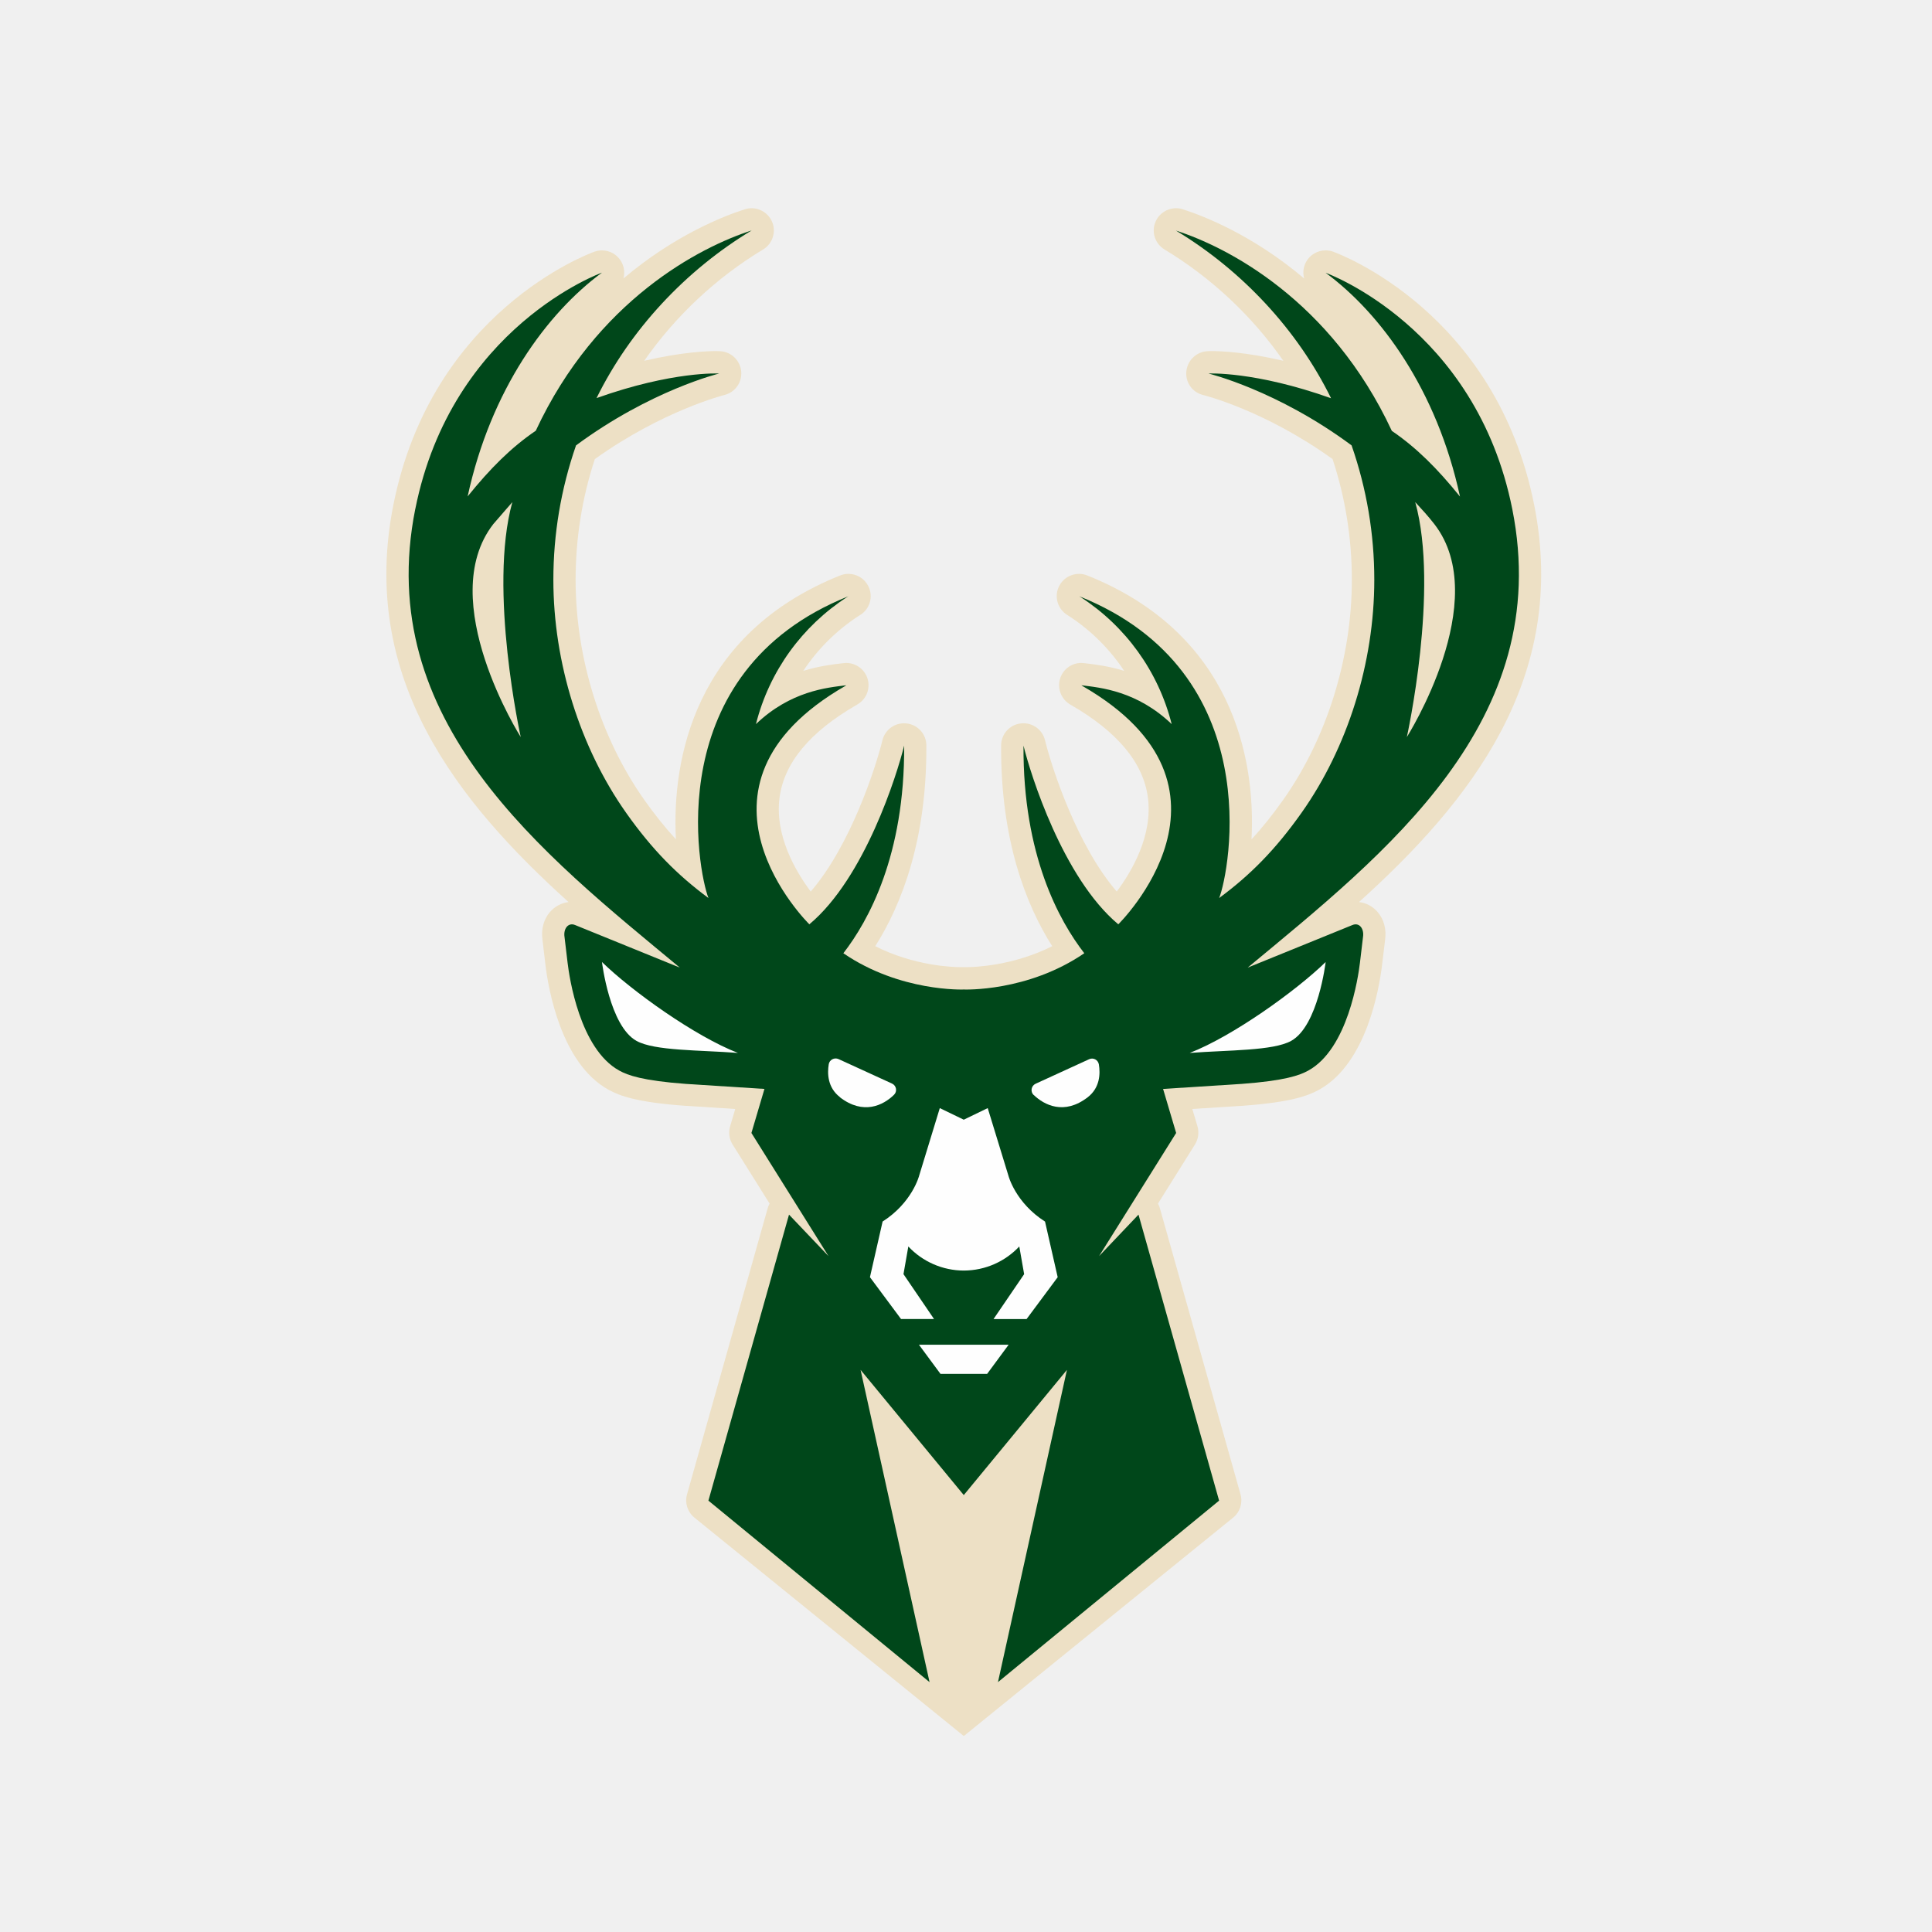
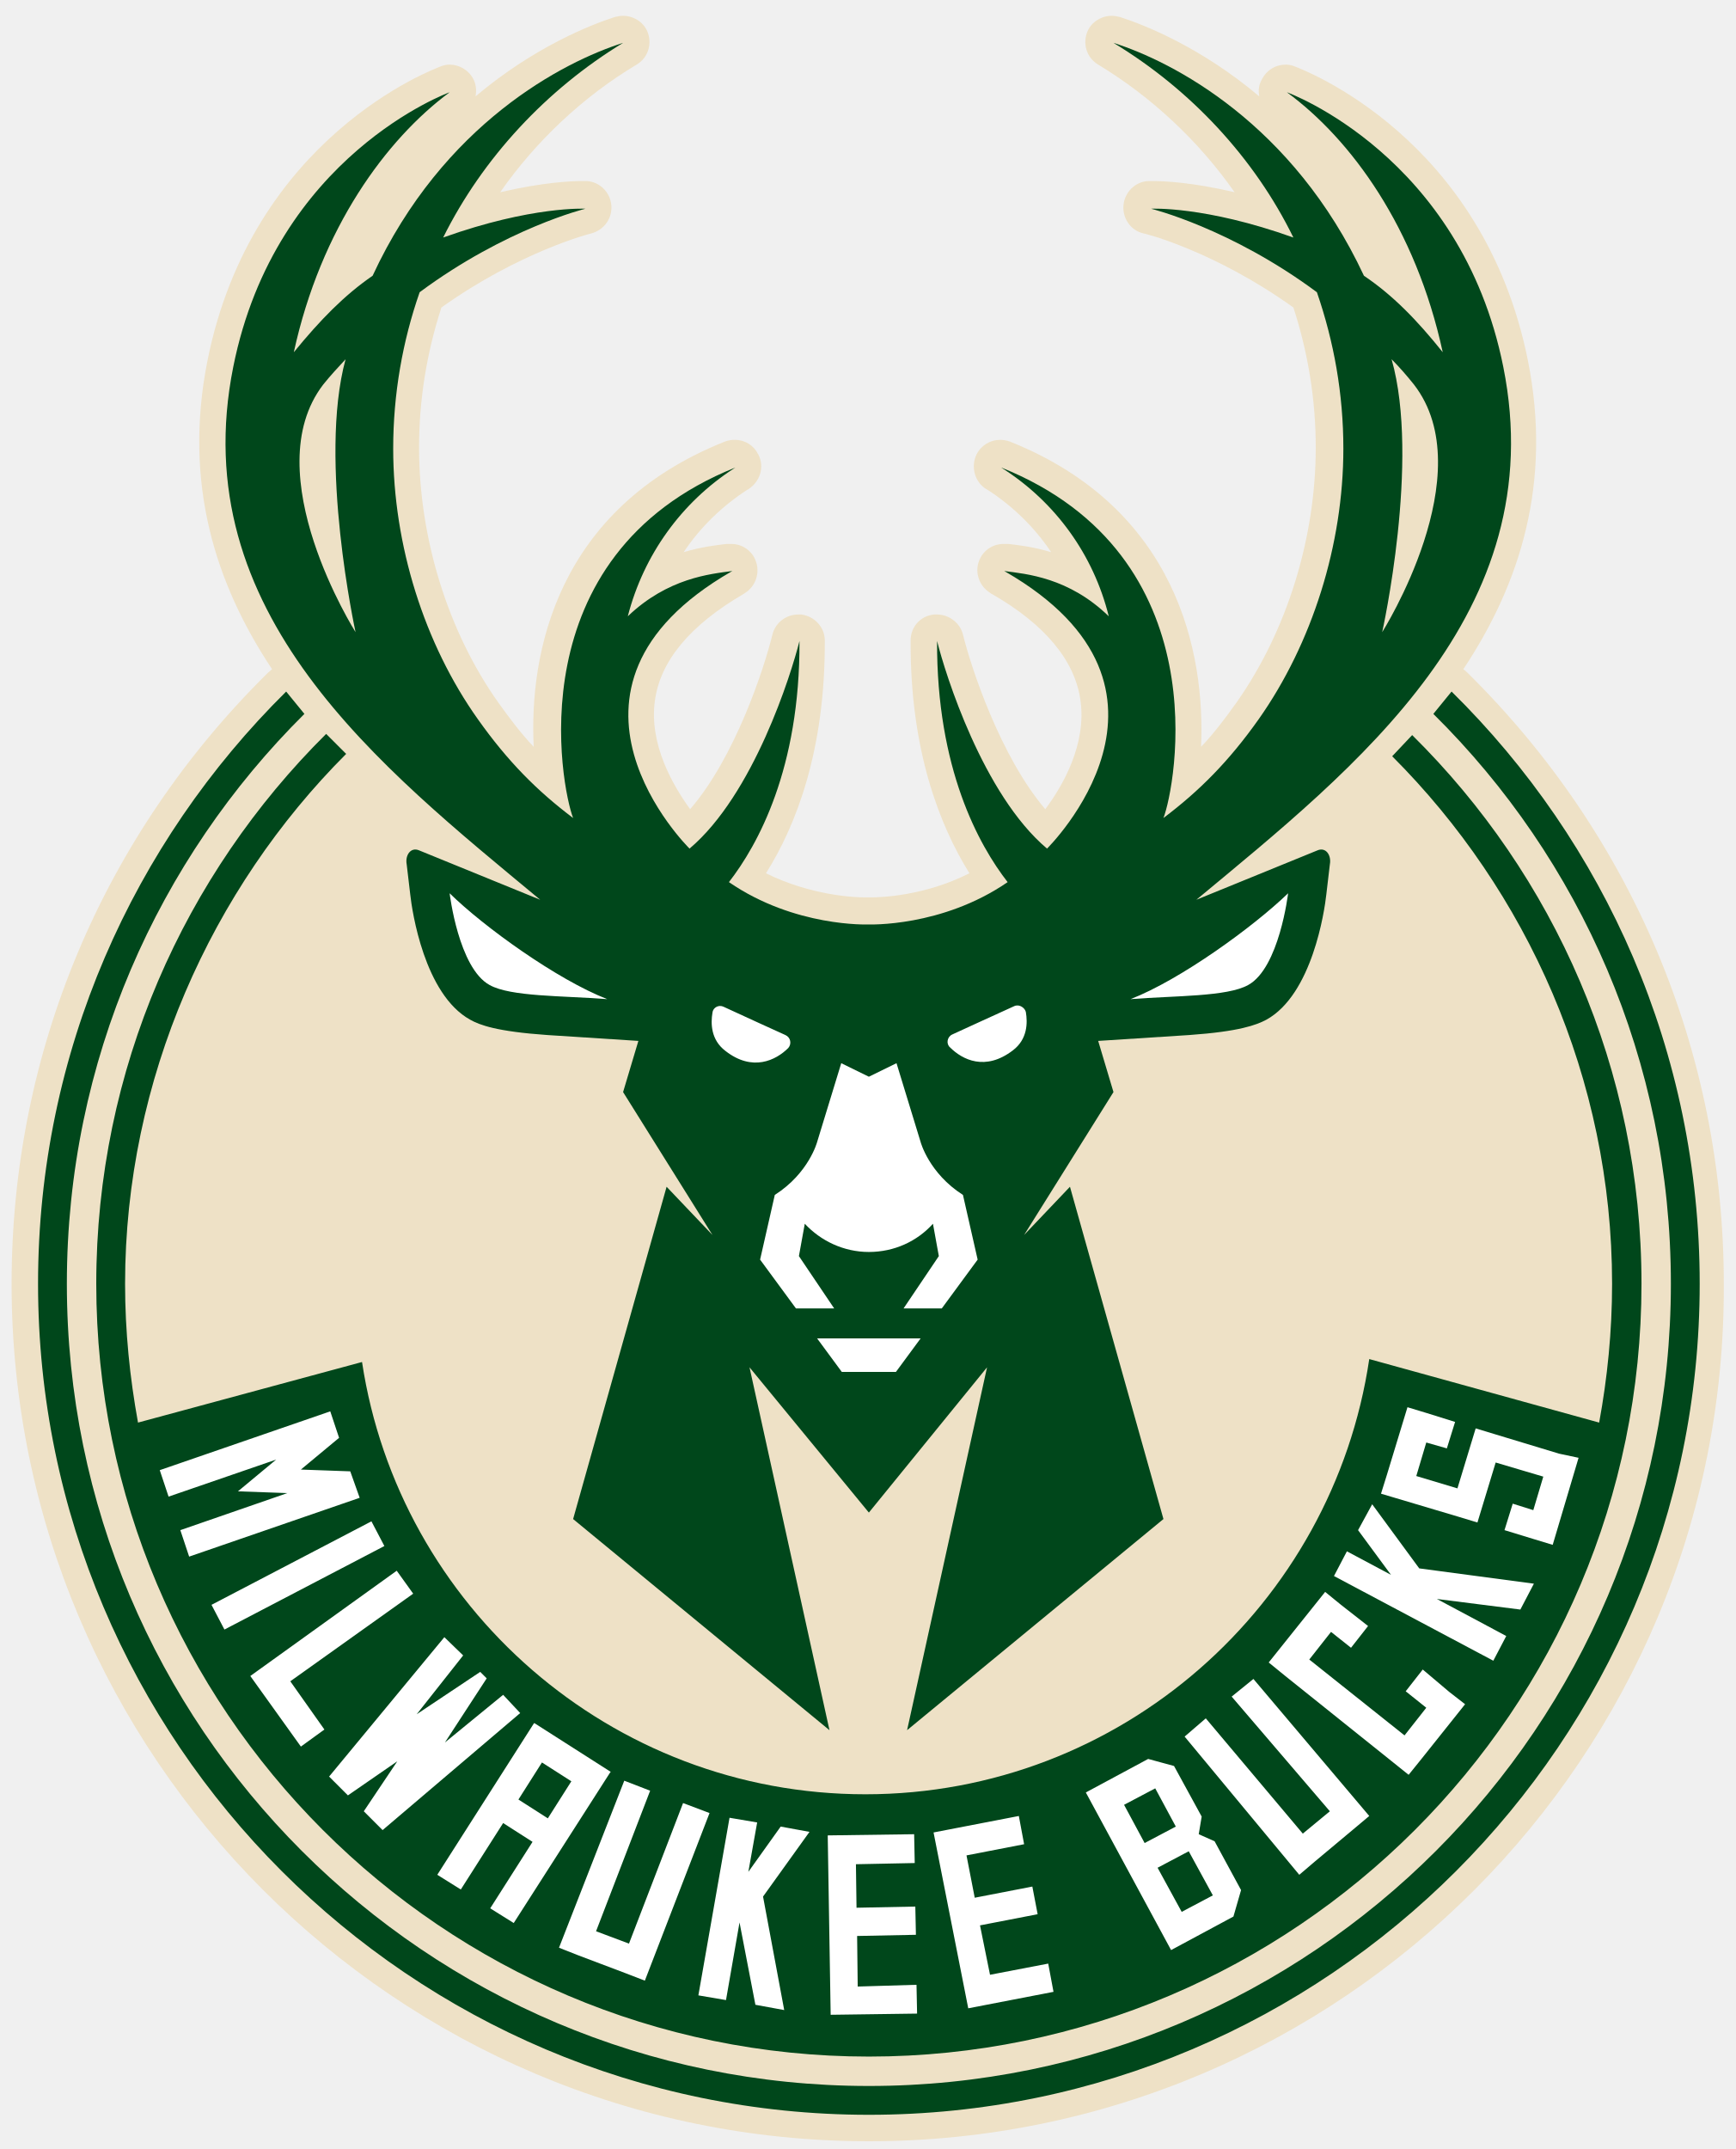
- <svg xmlns="http://www.w3.org/2000/svg" xmlnsXlink="http://www.w3.org/1999/xlink" width="100" height="100" viewBox="0 0 150 150" fill="none" fillRule="evenodd" role="img" aria-describedby="title">
-   <path d="M53.906 117.82a1.72 1.72 0 0 1-.565-1.8L59.6 93.818a1.64 1.64 0 0 1 .151-.372l-2.874-4.59c-.263-.42-.33-.93-.193-1.403l.4-1.35-3.937-.253c-3.702-.272-5.022-.76-5.902-1.243-3.712-2.047-4.682-7.922-4.894-9.674l-.234-1.973c-.116-.8.093-1.583.575-2.146.376-.436.893-.714 1.45-.778-8.56-7.727-16.3-17.327-13.596-30.86 2.983-14.944 15.09-19.448 15.603-19.634.193-.07.392-.103.584-.103.623 0 1.217.336 1.525.913.215.404.257.855.145 1.27 3.998-3.383 7.82-4.86 9.42-5.372.173-.058.353-.083.527-.083a1.73 1.73 0 0 1 1.577 1.012c.363.794.07 1.74-.68 2.19-3.65 2.2-6.83 5.196-9.23 8.643 2.916-.68 4.87-.753 5.555-.753.234 0 .353.01.353.01a1.73 1.73 0 0 1 1.622 1.57 1.72 1.72 0 0 1-1.307 1.829c-.045.013-4.804 1.214-10.057 4.975-.992 3.018-1.493 6.17-1.493 9.37 0 6.067 1.946 12.298 5.34 17.1.81 1.144 1.61 2.14 2.447 3.05-.324-6.23 1.464-15.966 12.75-20.483a1.7 1.7 0 0 1 .645-.125c.636 0 1.246.352 1.545.955.405.8.122 1.778-.645 2.246l-.083.048c-1.74 1.13-3.205 2.592-4.322 4.283 1.227-.378 2.283-.503 2.996-.586l.135-.016c.067-.01.138-.013.206-.013a1.73 1.73 0 0 1 1.628 1.147c.273.76-.022 1.605-.703 2.037l-.058.035c-.022.016-.048.032-.074.045-3.613 2.08-5.623 4.498-5.973 7.195-.385 2.947 1.25 5.72 2.42 7.288 3.038-3.505 5.016-9.492 5.568-11.747a1.73 1.73 0 0 1 1.679-1.317 1.43 1.43 0 0 1 .202.013c.867.1 1.525.83 1.528 1.7.045 7.358-1.936 12.385-3.966 15.594 3.04 1.538 6.02 1.627 6.666 1.627.074 0 .177-.003.2-.003s.128.003.206.003c.645 0 3.625-.1 6.666-1.627-2.03-3.2-4.01-8.236-3.966-15.594a1.72 1.72 0 0 1 1.525-1.701c.07-.01.138-.013.206-.013.787 0 1.487.535 1.676 1.317.556 2.255 2.534 8.242 5.57 11.747 1.17-1.563 2.803-4.34 2.42-7.288-.35-2.697-2.36-5.116-5.973-7.195-.022-.013-.11-.067-.11-.067a1.74 1.74 0 0 1-.716-2.044c.247-.695.896-1.153 1.622-1.153a1.43 1.43 0 0 1 .202.013l.135.016c.7.083 1.77.208 2.996.586-1.117-1.69-2.582-3.152-4.322-4.28l-.08-.05c-.77-.468-1.053-1.445-.652-2.246a1.73 1.73 0 0 1 1.548-.955 1.7 1.7 0 0 1 .645.125c11.287 4.517 13.076 14.252 12.748 20.483.84-.9 1.64-1.906 2.45-3.05 3.394-4.792 5.34-11.023 5.34-17.1 0-3.203-.5-6.352-1.496-9.37-5.282-3.8-10.006-4.962-10.054-4.975-.832-.202-1.384-.98-1.3-1.83s.77-1.518 1.622-1.57c0 0 .122-.01.356-.01.68 0 2.64.074 5.552.753-2.396-3.447-5.575-6.442-9.226-8.643-.75-.452-1.044-1.393-.68-2.19a1.73 1.73 0 0 1 1.573-1.012c.177 0 .353.026.53.083 1.602.513 5.424 1.99 9.42 5.372-.112-.413-.074-.865.14-1.27.308-.577.906-.913 1.528-.913.193 0 .392.032.584.103.514.186 12.617 4.7 15.603 19.634 2.704 13.53-5.035 23.132-13.596 30.86.56.064 1.076.34 1.448.778.485.564.694 1.345.578 2.146l-.238 1.973c-.21 1.752-1.178 7.627-4.89 9.674-.88.484-2.203.97-5.886 1.243l-3.953.253.4 1.35a1.74 1.74 0 0 1-.193 1.403l-2.874 4.59a1.64 1.64 0 0 1 .151.372l6.258 22.203a1.72 1.72 0 0 1-.565 1.8L74.83 134.786 53.906 117.82z" fill="#ede0c5" />
-   <path d="M40.43 57.225s-2.534-11.46-.652-18.24l-1.48 1.707c-4.592 5.926 2.132 16.533 2.132 16.533m68.798 0s6.727-10.607 2.135-16.533c-.472-.61-.983-1.166-1.484-1.707 1.885 6.782-.652 18.24-.652 18.24M32.245 39.513c2.83-14.16 14.492-18.346 14.492-18.346-4.27 3.146-8.628 9.066-10.43 17.375 1.753-2.172 3.378-3.8 5.29-5.1 4.73-10.16 12.8-14.284 16.76-15.55-5.135 3.098-9.43 7.707-12.042 13.016C52.25 28.794 55.837 29 55.837 29s-5.31 1.288-11.114 5.58a31.75 31.75 0 0 0-1.76 10.44c0 6.436 2.078 13.032 5.658 18.1 2.013 2.845 3.963 4.812 6.384 6.602-.803-2.012-3.85-17.54 10.87-23.43l-.103.06c-3.478 2.25-6.04 5.747-7.08 9.867 2.688-2.57 5.523-2.835 7.016-3.014-.026.016-.048.032-.07.045-13.667 7.864-2.8 18.513-2.8 18.513 4.31-3.6 6.82-11.667 7.36-13.874.055 8.524-2.787 13.627-4.72 16.12 4.406 3.018 9.348 2.816 9.348 2.816h.01c.003 0 4.942.202 9.348-2.816-1.933-2.492-4.772-7.595-4.72-16.12.54 2.207 3.054 10.273 7.36 13.874 0 0 10.87-10.648-2.797-18.513a.53.53 0 0 1-.071-.045c1.5.18 4.325.445 7.013 3.014-1.04-4.12-3.603-7.618-7.08-9.867l-.103-.06c14.72 5.89 11.672 21.418 10.87 23.43 2.424-1.79 4.37-3.758 6.384-6.602 3.584-5.058 5.66-11.654 5.66-18.1a31.67 31.67 0 0 0-1.763-10.44C99.132 30.278 93.824 29 93.824 29s3.584-.195 9.52 1.92c-2.61-5.308-6.904-9.918-12.042-13.016 3.96 1.265 12.03 5.388 16.76 15.55 1.91 1.3 3.54 2.928 5.292 5.1-1.8-8.3-6.162-14.23-10.433-17.375 0 0 11.666 4.187 14.492 18.346 3.295 16.482-9.9 26.774-20.542 35.6l8.124-3.303c.55-.234.93.295.828.93l-.238 2c-.132 1.102-.94 6.68-4.01 8.367-.665.368-1.808.785-5.176 1.035l-6.098.39 1.015 3.42-5.986 9.562 3.063-3.223 6.258 22.206-17.17 14.092 5.356-24.244-8.01 9.72-8.012-9.72 5.356 24.244-17.17-14.092 6.258-22.206 3.067 3.223-5.986-9.562 1.012-3.42-6.098-.39c-3.368-.25-4.512-.666-5.176-1.035-3.07-1.688-3.88-7.265-4.01-8.367l-.238-2c-.103-.634.28-1.163.828-.93l8.124 3.303c-10.638-8.816-23.833-19.11-20.542-35.6" fill="#00471a" />
-   <path d="M46.737 74.692s.59 4.972 2.685 6.125c1.4.775 4.858.702 7.87.932-3.336-1.29-8.25-4.812-10.555-7.057zm18.474 10.5c1.824 1.403 3.368.62 4.197-.19.273-.263.19-.718-.154-.875l-4.15-1.9c-.328-.147-.703.054-.76.4-.116.705-.1 1.807.867 2.553zm3.314 9.65l-.983 4.318 2.415 3.25h2.562l-2.373-3.485.376-2.15a5.92 5.92 0 0 0 4.306 1.871c1.702-.006 3.23-.724 4.31-1.87l.376 2.15-2.376 3.485h2.566l2.415-3.25-.983-4.318c-2.306-1.47-2.84-3.556-2.84-3.556l-1.61-5.254-1.86.9-1.86-.9-1.606 5.254s-.533 2.085-2.84 3.556zm11.724-9.838c.828.8 2.376 1.592 4.197.19.967-.746.986-1.848.87-2.553-.06-.356-.437-.557-.764-.4l-4.146 1.9a.54.54 0 0 0-.157.875zm-1.94 19.4h-6.962l1.673 2.265h3.62l1.67-2.265zM92.368 81.75c3.012-.23 6.46-.157 7.87-.932 2.1-1.153 2.685-6.125 2.685-6.125-2.31 2.246-7.222 5.766-10.555 7.057z" fill="#fefefe" />
+ <svg xmlns="http://www.w3.org/2000/svg" xml:space="preserve" height="351.825" viewBox="0 0 295.202 365.4" width="284.233" version="1.1">
+   <g transform="translate(1.9713 2.6858)">
+     <path d="m145.8 361.4c-80.4 0-145.8-65.4-145.8-145.8 0-39.3 15.5-76.2 43.6-103.9 0.2-0.2 0.5-0.4 0.7-0.6-9.7-14.6-15.1-31.7-11-52.4 7.6-38.1 38.4-49.6 39.7-50.1 0.5-0.2 1-0.3 1.5-0.3 1.6 0 3.2 0.9 4 2.4 0.5 0.9 0.6 2 0.4 3 10.1-8.5 19.7-12.2 23.7-13.5 0.5-0.1 0.9-0.2 1.4-0.2 1.7 0 3.4 1 4.1 2.6 0.9 2.1 0.2 4.5-1.8 5.7-9.2 5.5-17.2 13.1-23.2 21.7 7.3-1.7 12.1-1.9 13.8-1.9h0.9c2.2 0.1 4 1.9 4.2 4.1s-1.2 4.2-3.4 4.8c-0.1 0-12.2 3.1-25.5 12.6-2.5 7.7-3.8 15.7-3.8 23.8 0 15.4 4.9 31.3 13.5 43.4 2 2.8 3.9 5.3 6 7.5-0.8-15.9 3.9-40.5 32.5-51.9 0.5-0.2 1.1-0.3 1.7-0.3 1.7 0 3.2 0.9 4 2.5 1.1 2.1 0.3 4.6-1.7 5.9l-0.2 0.1c-4.3 2.8-8 6.4-10.8 10.6 3-0.9 5.6-1.2 7.3-1.4h0.3 0.5c1.9 0 3.6 1.2 4.2 3 0.7 2-0.1 4.2-1.8 5.3l-0.3 0.2c-9.1 5.3-14.2 11.4-15.1 18.2-1 7.4 3.1 14.4 6 18.4 7.7-8.9 12.6-24 14-29.7 0.5-2 2.3-3.4 4.4-3.4h0.5c2.3 0.3 4 2.2 4 4.4 0.1 18.7-4.9 31.5-10 39.6 7.7 3.8 15.1 4.1 16.8 4.1h0.5 0.2 0.3c1.6 0 9.1-0.2 16.8-4.1-5.1-8.2-10.1-21-10-39.6 0-2.3 1.7-4.2 4-4.4h0.5c2 0 3.9 1.4 4.4 3.4 1.4 5.7 6.4 20.8 14 29.7 3-4 7-11 6-18.4-0.9-6.8-6-13-15.1-18.2-0.1 0-0.3-0.2-0.3-0.2-1.8-1.1-2.6-3.4-1.9-5.3 0.6-1.8 2.3-3 4.2-3h0.5 0.3c1.8 0.2 4.3 0.5 7.3 1.4-2.8-4.2-6.5-7.8-10.8-10.6l-0.2-0.1c-2-1.2-2.7-3.8-1.7-5.9 0.8-1.6 2.4-2.5 4-2.5 0.6 0 1.1 0.1 1.7 0.3 28.5 11.4 33.2 36 32.5 51.9 2.1-2.2 4-4.7 6-7.5 8.6-12.2 13.5-28 13.5-43.4 0-8.1-1.3-16.1-3.8-23.8-13.4-9.6-25.3-12.6-25.5-12.6-2.2-0.5-3.6-2.6-3.4-4.8s2-4 4.2-4.1h0.9c1.7 0 6.6 0.2 13.8 1.9-6.1-8.7-14.1-16.2-23.2-21.7-2-1.2-2.7-3.6-1.8-5.7 0.7-1.6 2.4-2.6 4.1-2.6 0.5 0 0.9 0.1 1.4 0.2 4 1.3 13.6 5 23.7 13.5-0.2-1-0.1-2 0.5-3 0.8-1.5 2.3-2.4 4-2.4 0.5 0 1 0.1 1.5 0.3 1.3 0.5 32.1 12 39.7 50.1 4.1 20.7-1.3 37.8-11 52.4 0.3 0.2 0.5 0.4 0.7 0.6 28.1 27.7 43.6 64.6 43.6 103.9 0.4 80.4-65 145.8-145.4 145.8z" class="st0" fill="#eee1c6" />
+     <path fill="#00471b" d="m104 4.6c-10.1 3.2-30.6 13.7-42.6 39.6-4.8 3.3-8.9 7.5-13.4 13 4.6-21.101 15.7-36.2 26.5-44.2 0 0-29.601 10.699-36.801 46.699-8.4 41.9 25.101 68.102 52.201 90.602l-20.6-8.4c-1.4-0.6-2.402 0.8-2.102 2.4l0.602 5.1c0.3 2.8 2.399 16.999 10.199 21.299 1.6 0.9 4.5 2.002 13.1 2.602l15.5 1-2.6 8.7 15.2 24.3-7.8-8.2-15.9 56.5 43.6 35.9-13.6-61.7 20.3 24.7 20.1-24.7-13.6 61.7 43.6-35.9-15.9-56.5-7.8 8.2 15.2-24.3-2.6-8.699 15.5-1c8.5-0.6 11.4-1.702 13.1-2.602 7.8-4.3 9.899-18.499 10.199-21.299l0.6-5.1c0.3-1.6-0.7-3-2.1-2.4l-20.6 8.4c27.1-22.5 60.599-48.702 52.199-90.602-7.2-35.999-36.8-46.698-36.8-46.698 10.9 8 21.9 22.999 26.5 44.199-4.4-5.5-8.5-9.7-13.4-13-12.1-25.9-32.5-36.399-42.6-39.599 13.1 7.9 24 19.599 30.6 33.099-15.1-5.4-24.199-4.898-24.199-4.898s13.499 3.299 28.199 14.199c2.9 8.4 4.5 17.3 4.5 26.6 0 16.3-5.3 33.1-14.4 46-5.1 7.2-10.099 12.201-16.199 16.801 2-5.1 9.8-44.6-27.6-59.6l0.3 0.199c8.9 5.7 15.4 14.6 18 25.1-6.8-6.6-13.999-7.199-17.799-7.699 0.1 0 0.099 0.1 0.199 0.1 34.7 20 7.1 47.1 7.1 47.1-10.9-9.2-17.299-29.699-18.699-35.299-0.1 21.7 7.1 34.7 12 41-11.2 7.7-23.701 7.199-23.701 7.199s-12.499 0.501-23.699-7.199c4.9-6.3 12.1-19.3 12-41-1.4 5.6-7.799 26.099-18.699 35.299 0 0-27.6-27.1 7.1-47.1 0.1 0 0.099-0.1 0.199-0.1-3.8 0.5-10.999 1.199-17.799 7.699 2.7-10.5 9.2-19.4 18-25.1l0.299-0.199c-37.4 15-29.6 54.499-27.6 59.599-6.1-4.6-11.099-9.601-16.199-16.801-9.1-12.8-14.4-29.6-14.4-46 0-9.3 1.6-18.3 4.5-26.6 14.7-10.9 28.199-14.199 28.199-14.199s-9.099-0.502-24.199 4.898c6.699-13.499 17.599-25.198 30.599-33.098zm-57.301 110.3c-26 25.7-42.199 61.299-42.199 100.7 0 77.9 63.401 141.3 141.3 141.3 77.9 0 141.3-63.401 141.3-141.3 0-39.4-16.099-74.999-42.199-100.7l-3.1 3.799c25 24.7 40.398 59 40.398 96.9 0 75.3-61.1 136.4-136.4 136.4-75.299 0-136.4-61.1-136.4-136.4 0-37.9 15.5-72.2 40.4-96.9l-3.102-3.799zm6.801 7.2c-24.1 23.9-39.1 57-39.1 93.5 0 72.4 58.9 131.4 131.4 131.4 72.4 0 131.4-58.9 131.4-131.4 0-36.5-14.9-69.499-39-93.299l-3.398 3.6c22.9 22.9 37.398 54.799 37.398 89.699 0 8.1-0.799 16-2.199 23.6l-39.1-10.799c-6.2 41.8-42.201 74-85.701 74-43.3 0-79.3-31.9-85.6-73.5l-38.1 10.3c-1.4-7.7-2.199-15.5-2.199-23.6 0-34.8 14.7-67.2 37.6-90.1l-3.401-3.4z" />
+     <path fill="#eee1c6" d="m56.801 58.4c-1.3 1.4-2.601 2.799-3.801 4.299-11.6 15.1 5.5 42.102 5.5 42.102s-6.399-29.2-1.699-46.4zm177.9 0c4.9 17.2-1.6 46.4-1.6 46.4s17.1-27.002 5.4-42.102c-1.2-1.5-2.501-2.999-3.801-4.299z" />
+     <path fill="#fff" d="m74.5 149.2s1.501 12.702 6.801 15.602c3.6 2 12.3 1.798 20 2.398-8.5-3.3-21.001-12.3-26.801-18zm142.6 0c-5.9 5.7-18.299 14.7-26.799 18 7.6-0.6 16.4-0.398 20-2.398 5.3-2.9 6.799-15.602 6.799-15.602zm-45.979 19.076c-0.209-0.013-0.421 0.025-0.621 0.125-4.2 1.9-8.3 3.799-10.5 4.799-0.9 0.4-1.1 1.601-0.4 2.201 2.1 2.1 6.001 4.1 10.701 0.5 2.5-1.9 2.499-4.7 2.199-6.5-0.15-0.6-0.751-1.087-1.379-1.125zm-50.641 0.086c-0.623 0.014-1.206 0.464-1.281 1.139-0.3 1.8-0.299 4.6 2.201 6.5 4.6 3.6 8.599 1.6 10.699-0.5 0.6-0.7 0.4-1.799-0.5-2.199-2.2-1-6.4-2.901-10.5-4.801-0.2-0.1-0.411-0.143-0.619-0.139zm20.619 9.738l-4.1 13.39s-1.399 5.3-7.199 9l-2.5 11 6.1 8.301h6.5l-6-8.9 1-5.5c2.7 2.9 6.6 4.799 10.9 4.799 4.3 0 8.198-1.799 10.898-4.799l1 5.5-6 8.9h6.5l6.102-8.301-2.5-11c-5.8-3.7-7.201-9-7.201-9l-4.1-13.4-4.699 2.301-4.701-2.301zm-4.1 46.79l4.199 5.699h9.201l4.199-5.699h-17.6zm100.4 11.699-3.5 11.5-1 3.201 13.1 3.898 3.301 1 3.1-10.199 8.1 2.4-1.699 5.699-3.5-1.1-1.4 4.5 4.9 1.5 3.299 1 4.4-14.801-3.301-0.699-10.898-3.301-3.301-1-3.1 10.201-7-2.1 1.699-5.701 3.5 1 1.4-4.5-4.801-1.5-3.299-1zm-183.2 0.701-29 10 1.5 4.5l18.3-6.3-6.5 5.4 8.4 0.299-18.201 6.301 1.5 4.5 29-10-1.6-4.5-8.4-0.301 6.5-5.398-1.5-4.5zm177.2 15.8-2.4 4.4l5.6 7.6-7.5-4-2.199 4.201 27.1 14.4 2.2-4.2-11.8-6.3 14.2 1.8 2.301-4.4-19.5-2.6-8-10.9zm-170.2 2.9-27.199 14.2 2.199 4.2 27.201-14.2-2.201-4.2zm4.301 8.4-24.9 17.9 8.6 12 4-2.9-5.799-8.201 20.9-14.898l-2.801-3.9zm157.9 3.6l-9.6 12 2.699 2.199 21.1 16.9 2.1-2.6 7.5-9.4-2.7-2.1-4.5-3.801-2.9 3.701 3.5 2.799-3.699 4.701-16.201-12.9 3.701-4.699 3.4 2.699 2.898-3.699-4.6-3.602-2.7-2.2zm-149.8 7.7-19.6 23.7l3.199 3.199 8.4-5.799-5.699 8.5 3.199 3.2 23.4-19.9-2.9-3.1-9.9 8.1 7.102-10.9-1.102-1.1-10.799 7.201 7.9-10-3.201-3.102zm137.6 7.102-3.699 3 16.699 19.5-4.6 3.799-16.5-19.6-3.6 3.1 19.5 23.5 2.699-2.299 6.701-5.602 2.5-2.1-19.701-23.299zm-122.3 7.5-0.1 0.1-16.4 25.699 4 2.5 7.199-11.299 5 3.199-7.199 11.301 4 2.5 13.9-21.701 1.6-2.5 0.9-1.4 0.1-0.1-13-8.299zm104.4 6.1-10.602 5.699 14.5 26.801 10.602-5.701 1.299-4.5-4.5-8.299-2.699-1.201 0.5-3-4.701-8.6-4.398-1.199zm-103.1 0.6l5 3.199-4 6.301-5-3.199 4-6.301zm14 3.1-11.1 28.4 3.301 1.301 8.199 3.1 3.1 1.199 11-28.5-4.5-1.699-9.199 23.9-5.6-2.102 9.199-23.898-4.4-1.701zm90.301 1.301 3.5 6.5-5.301 2.799-3.5-6.5 5.301-2.799zm-23.199 4.699-14.5 2.801 5.898 29.9 14.5-2.801-0.898-4.801-9.9 1.9-1.701-8.4 9.801-1.898-0.9-4.701-9.799 1.9-1.4-7.199 9.799-1.9-0.898-4.801zm-49.201 0.301-5.299 30.199 4.699 0.801 2.301-13.201 2.699 14 4.9 0.9-3.6-19.299 7.898-11-4.898-0.9-5.5 7.699 1.5-8.4-4.701-0.799zm31.4 2.799-14.699 0.201 0.5 30.5 14.699-0.201-0.1-4.898-10 0.299-0.1-8.6 10-0.199-0.102-4.801-10 0.199-0.1-7.398 10-0.201-0.1-4.9zm46.699 2.9 4.102 7.5-5.301 2.801-4.1-7.5 5.299-2.801z" />
+   </g>
</svg>
